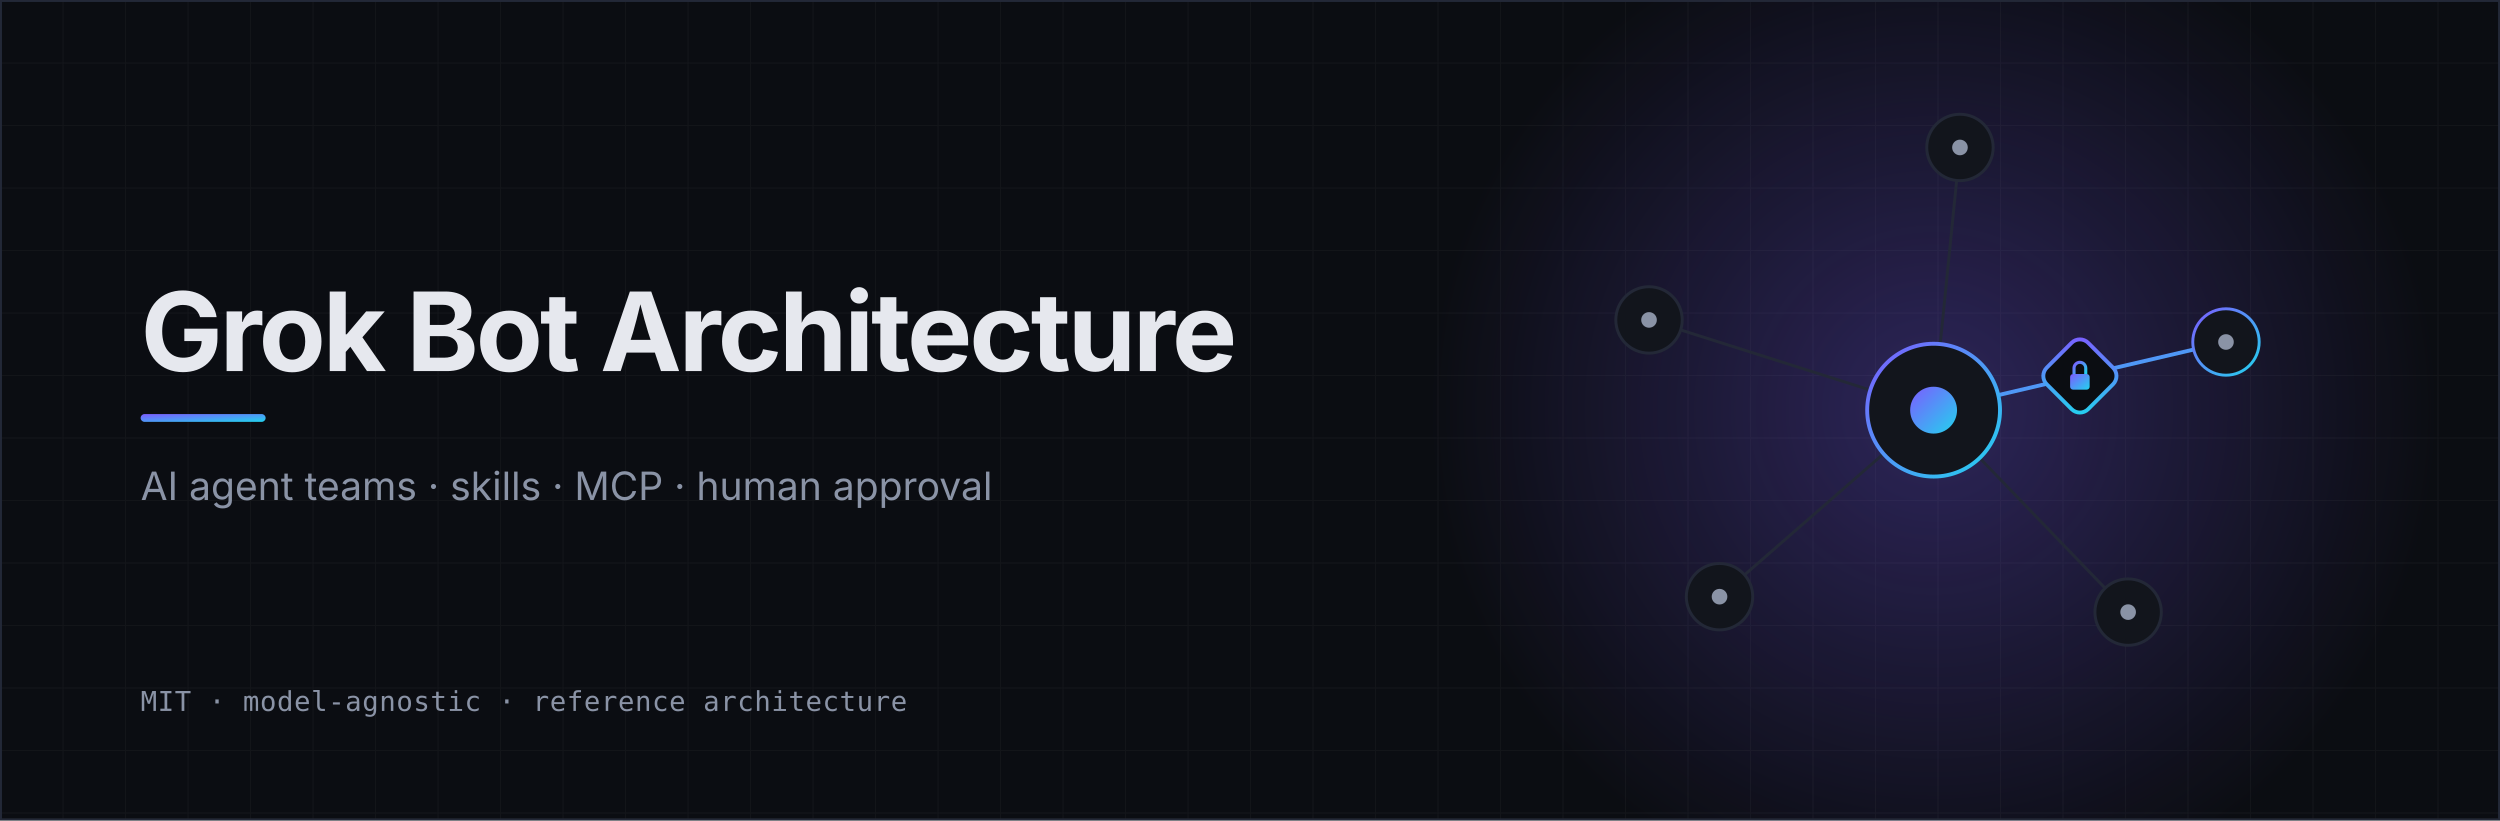
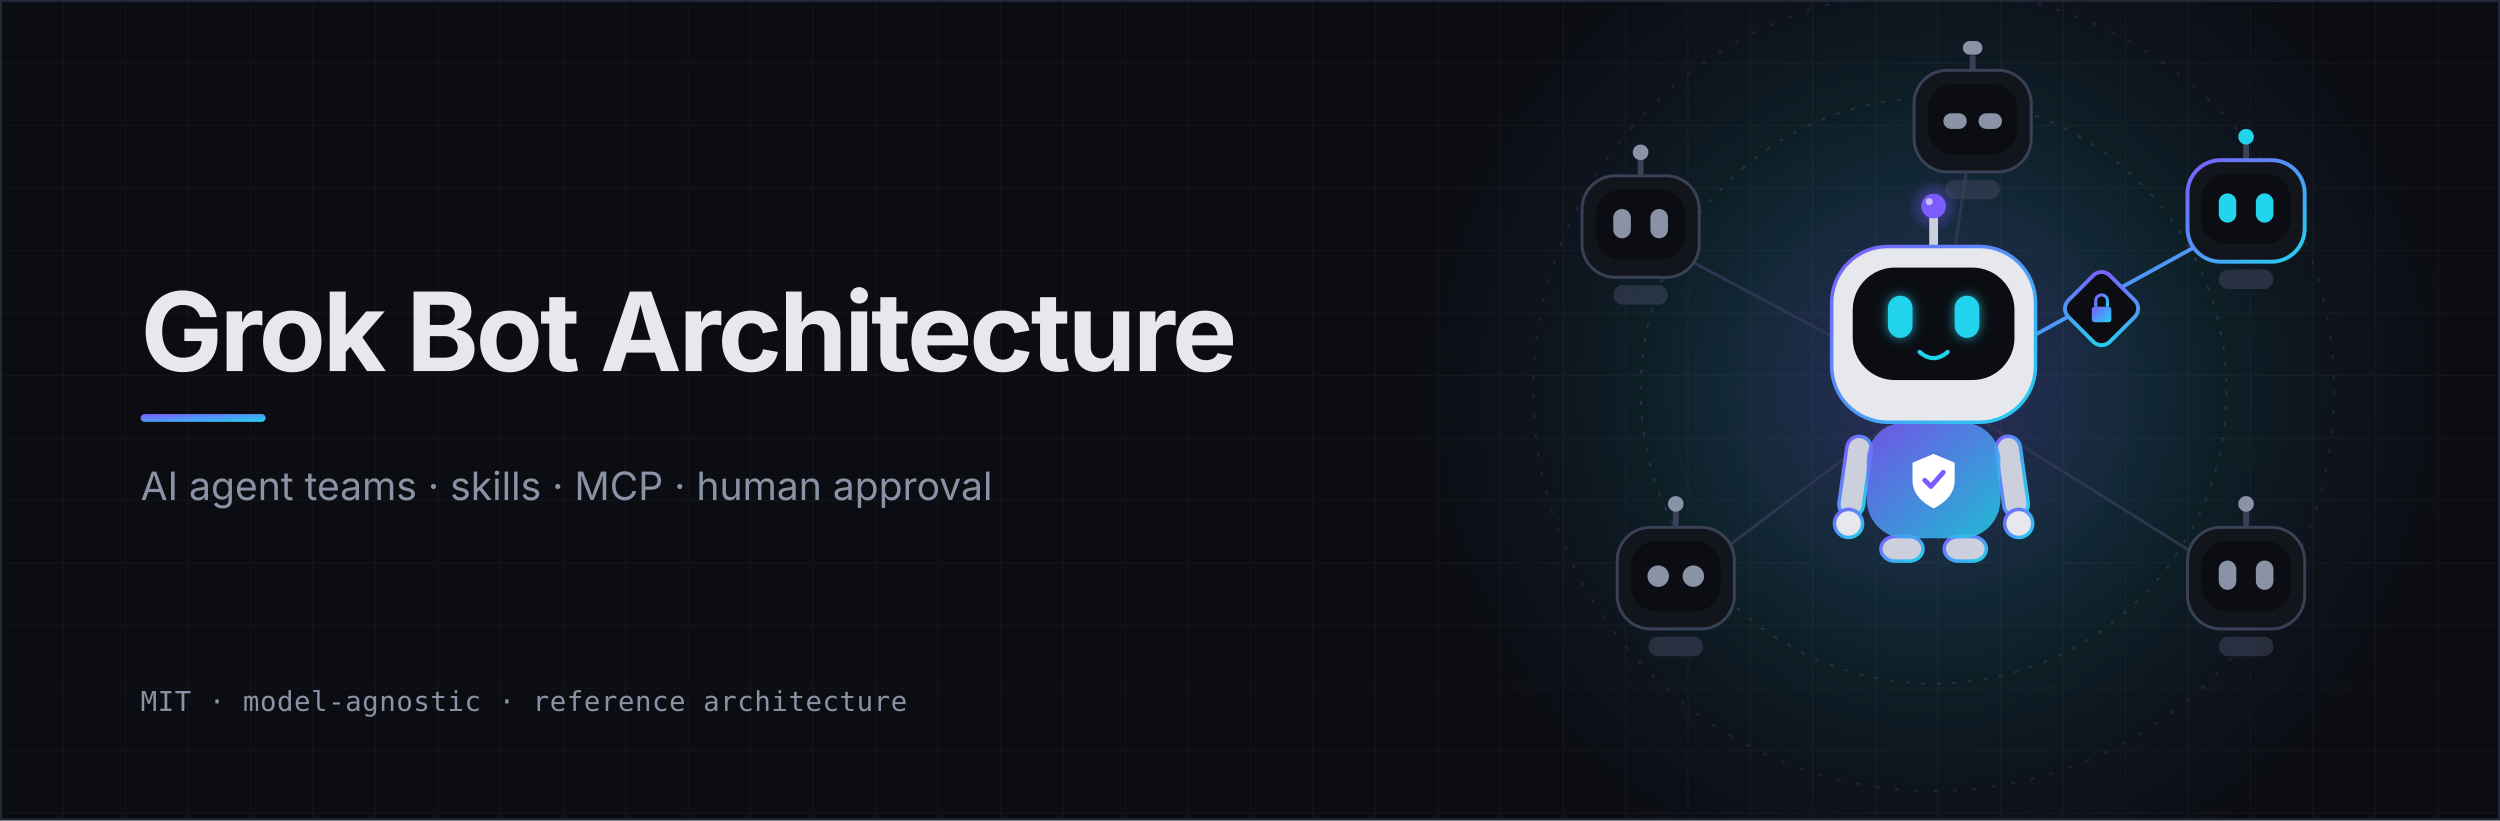
<svg xmlns="http://www.w3.org/2000/svg" viewBox="0 0 1280 420" width="1280" height="420" role="img" aria-label="Grok Bot Architecture: AI agent teams, skills, MCP, human approval">
  <defs>
-     <linearGradient id="bnd-acc" x1="0" y1="0" x2="1" y2="1">
+     <linearGradient id="bn-acc" x1="0" y1="0" x2="1" y2="1">
      <stop offset="0" stop-color="#7C5CFF" />
      <stop offset="1" stop-color="#22D3EE" />
    </linearGradient>
-     <radialGradient id="bnd-glow" cx="0.5" cy="0.5" r="0.5">
-       <stop offset="0" stop-color="#7C5CFF" stop-opacity="0.3" />
+     <linearGradient id="bn-body" x1="0" y1="0" x2="1" y2="1">
+       <stop offset="0" stop-color="#7C5CFF" stop-opacity=".85" />
+       <stop offset="1" stop-color="#22D3EE" stop-opacity=".85" />
+     </linearGradient>
+     <radialGradient id="bn-tip">
+       <stop offset="0" stop-color="#7C5CFF" stop-opacity=".55" />
      <stop offset="1" stop-color="#7C5CFF" stop-opacity="0" />
    </radialGradient>
-     <pattern id="bnd-grid" width="32" height="32" patternUnits="userSpaceOnUse">
+     <filter id="bn-eg" x="-60%" y="-60%" width="220%" height="220%">
+       <feGaussianBlur stdDeviation="3" />
+     </filter>
+     <radialGradient id="bn-glow" cx=".5" cy=".5" r=".5">
+       <stop offset="0" stop-color="#7C5CFF" stop-opacity="0.34" />
+       <stop offset=".55" stop-color="#22D3EE" stop-opacity="0.09" />
+       <stop offset="1" stop-color="#7C5CFF" stop-opacity="0" />
+     </radialGradient>
+     <pattern id="bn-grid" width="32" height="32" patternUnits="userSpaceOnUse">
      <path d="M32 0H0V32" fill="none" stroke="#FFFFFF" stroke-opacity="0.035" />
    </pattern>
  </defs>
  <rect width="1280" height="420" fill="#0B0D12" />
-   <rect width="1280" height="420" fill="url(#bnd-grid)" />
-   <circle cx="990" cy="210" r="260" fill="url(#bnd-glow)" />
-   <rect x="0.5" y="0.5" width="1279" height="419" fill="none" stroke="#232837" />
-   <line x1="990" y1="210" x2="844.3" y2="163.8" stroke="#232837" stroke-width="1.5" />
-   <line x1="990" y1="210" x2="1003.5" y2="75.5" stroke="#232837" stroke-width="1.5" />
-   <line x1="990" y1="210" x2="1089.6" y2="313.4" stroke="#232837" stroke-width="1.5" />
-   <line x1="990" y1="210" x2="880.4" y2="305.5" stroke="#232837" stroke-width="1.5" />
-   <line x1="990" y1="210" x2="1139.7" y2="175.1" stroke="url(#bnd-acc)" stroke-width="2" />
-   <circle cx="844.3" cy="163.8" r="17" fill="#12151C" stroke="#232837" stroke-width="1.5" />
-   <circle cx="844.3" cy="163.8" r="4" fill="#8A93A6" />
-   <circle cx="1003.5" cy="75.5" r="17" fill="#12151C" stroke="#232837" stroke-width="1.5" />
-   <circle cx="1003.5" cy="75.5" r="4" fill="#8A93A6" />
-   <circle cx="1139.7" cy="175.1" r="17" fill="#12151C" stroke="url(#bnd-acc)" stroke-width="1.5" />
-   <circle cx="1139.7" cy="175.1" r="4" fill="#8A93A6" />
-   <circle cx="1089.6" cy="313.4" r="17" fill="#12151C" stroke="#232837" stroke-width="1.5" />
-   <circle cx="1089.6" cy="313.4" r="4" fill="#8A93A6" />
-   <circle cx="880.4" cy="305.5" r="17" fill="#12151C" stroke="#232837" stroke-width="1.5" />
-   <circle cx="880.4" cy="305.5" r="4" fill="#8A93A6" />
-   <circle cx="990" cy="210" r="34" fill="#12151C" stroke="url(#bnd-acc)" stroke-width="2" />
-   <circle cx="990" cy="210" r="12" fill="url(#bnd-acc)" />
-   <g transform="translate(1064.9 192.5)">
-     <rect x="-15" y="-15" width="30" height="30" rx="6" transform="rotate(45)" fill="#0B0D12" stroke="url(#bnd-acc)" stroke-width="2" />
-     <rect x="-5" y="-1" width="10" height="8" rx="1.5" fill="url(#bnd-acc)" />
-     <path d="M-3 -1V-4a3 3 0 0 1 6 0V-1" fill="none" stroke="url(#bnd-acc)" stroke-width="1.6" />
+   <rect width="1280" height="420" fill="url(#bn-grid)" />
+   <circle cx="990" cy="200" r="270" fill="url(#bn-glow)" />
+   <rect x=".5" y=".5" width="1279" height="419" fill="none" stroke="#232837" />
+   <circle cx="990" cy="200" r="150" fill="none" stroke="#2E3550" stroke-width="1" stroke-dasharray="2 6" opacity=".8" />
+   <circle cx="990" cy="200" r="205" fill="none" stroke="#2E3550" stroke-width="1" stroke-dasharray="2 8" opacity=".5" />
+   <line x1="990" y1="200" x2="840" y2="120" stroke="#2E3550" stroke-width="1.5" />
+   <line x1="990" y1="200" x2="858" y2="300" stroke="#2E3550" stroke-width="1.5" />
+   <line x1="990" y1="200" x2="1010" y2="66" stroke="#2E3550" stroke-width="1.5" />
+   <line x1="990" y1="200" x2="1150" y2="300" stroke="#2E3550" stroke-width="1.5" />
+   <line x1="990" y1="200" x2="1150" y2="112" stroke="url(#bn-acc)" stroke-width="2" />
+   <g transform="translate(840 120)">
+     <rect x="-1.5" y="-40" width="3" height="10" rx="1.5" fill="#3A4156" />
+     <circle cy="-42" r="4" fill="#8A93A6" />
+     <rect x="-30" y="-30" width="60" height="52" rx="17" fill="#12151C" stroke="#3A4156" stroke-width="1.5" />
+     <rect x="-23" y="-23" width="46" height="36" rx="13" fill="#0B0D12" />
+     <g transform="translate(0 -4)">
+       <rect x="-14" y="-9" width="9" height="15" rx="4.5" fill="#8A93A6" />
+       <rect x="5" y="-9" width="9" height="15" rx="4.5" fill="#8A93A6" />
+     </g>
+     <rect x="-14" y="26" width="28" height="10" rx="5" fill="#3A4156" opacity=".6" />
+   </g>
+   <g transform="translate(858 300)">
+     <rect x="-1.5" y="-40" width="3" height="10" rx="1.5" fill="#3A4156" />
+     <circle cy="-42" r="4" fill="#8A93A6" />
+     <rect x="-30" y="-30" width="60" height="52" rx="17" fill="#12151C" stroke="#3A4156" stroke-width="1.5" />
+     <rect x="-23" y="-23" width="46" height="36" rx="13" fill="#0B0D12" />
+     <g transform="translate(0 -4)">
+       <circle cx="-9" cy="-1" r="5.5" fill="#8A93A6" />
+       <circle cx="9" cy="-1" r="5.5" fill="#8A93A6" />
+     </g>
+     <rect x="-14" y="26" width="28" height="10" rx="5" fill="#3A4156" opacity=".6" />
+   </g>
+   <g transform="translate(1010 66)">
+     <rect x="-1.5" y="-38" width="3" height="8" rx="1.5" fill="#3A4156" />
+     <rect x="-5" y="-45" width="10" height="7" rx="3.5" fill="#8A93A6" />
+     <rect x="-30" y="-30" width="60" height="52" rx="17" fill="#12151C" stroke="#3A4156" stroke-width="1.5" />
+     <rect x="-23" y="-23" width="46" height="36" rx="13" fill="#0B0D12" />
+     <g transform="translate(0 -4)">
+       <rect x="-15" y="-4" width="12" height="8" rx="4" fill="#8A93A6" />
+       <rect x="3" y="-4" width="12" height="8" rx="4" fill="#8A93A6" />
+     </g>
+     <rect x="-14" y="26" width="28" height="10" rx="5" fill="#3A4156" opacity=".6" />
+   </g>
+   <g transform="translate(1150 300)">
+     <rect x="-1.5" y="-40" width="3" height="10" rx="1.5" fill="#3A4156" />
+     <circle cy="-42" r="4" fill="#8A93A6" />
+     <rect x="-30" y="-30" width="60" height="52" rx="17" fill="#12151C" stroke="#3A4156" stroke-width="1.5" />
+     <rect x="-23" y="-23" width="46" height="36" rx="13" fill="#0B0D12" />
+     <g transform="translate(0 -4)">
+       <rect x="-14" y="-9" width="9" height="15" rx="4.5" fill="#8A93A6" />
+       <rect x="5" y="-9" width="9" height="15" rx="4.5" fill="#8A93A6" />
+     </g>
+     <rect x="-14" y="26" width="28" height="10" rx="5" fill="#3A4156" opacity=".6" />
+   </g>
+   <g transform="translate(1150 112)">
+     <rect x="-1.5" y="-40" width="3" height="10" rx="1.5" fill="#3A4156" />
+     <circle cy="-42" r="4" fill="#22D3EE" />
+     <rect x="-30" y="-30" width="60" height="52" rx="17" fill="#12151C" stroke="url(#bn-acc)" stroke-width="2" />
+     <rect x="-23" y="-23" width="46" height="36" rx="13" fill="#0B0D12" />
+     <g transform="translate(0 -4)">
+       <rect x="-14" y="-9" width="9" height="15" rx="4.5" fill="#22D3EE" />
+       <rect x="5" y="-9" width="9" height="15" rx="4.5" fill="#22D3EE" />
+     </g>
+     <rect x="-14" y="26" width="28" height="10" rx="5" fill="#3A4156" opacity=".6" />
+   </g>
+   <g transform="translate(1076.0 158.0)">
+     <rect x="-15" y="-15" width="30" height="30" rx="6" transform="rotate(45)" fill="#0B0D12" stroke="url(#bn-acc)" stroke-width="2" />
+     <rect x="-5" y="-1" width="10" height="8" rx="1.5" fill="url(#bn-acc)" />
+     <path d="M-3 -1V-4a3 3 0 0 1 6 0V-1" fill="none" stroke="url(#bn-acc)" stroke-width="1.6" />
+   </g>
+   <g transform="translate(882.0 90.2) scale(0.9)">
+     <g transform="translate(78 152) rotate(8)">
+       <rect x="-7" y="-4" width="14" height="46" rx="7" fill="#CBD0DC" stroke="url(#bn-acc)" stroke-width="2" />
+       <circle cy="46" r="8" fill="#E6E8EE" stroke="url(#bn-acc)" stroke-width="2" />
+     </g>
+     <g transform="translate(162 152) rotate(-8)">
+       <rect x="-7" y="-4" width="14" height="46" rx="7" fill="#CBD0DC" stroke="url(#bn-acc)" stroke-width="2" />
+       <circle cy="46" r="8" fill="#E6E8EE" stroke="url(#bn-acc)" stroke-width="2" />
+     </g>
+     <rect x="90" y="205" width="24" height="14" rx="8" fill="#CBD0DC" stroke="url(#bn-acc)" stroke-width="2" />
+     <rect x="126" y="205" width="24" height="14" rx="8" fill="#CBD0DC" stroke="url(#bn-acc)" stroke-width="2" />
+     <rect x="82" y="140" width="76" height="66" rx="22" fill="url(#bn-body)" />
+     <g transform="translate(120 172)">
+       <path d="M0-14L12-9V1C12 9 6 14 0 17C-6 14-12 9-12 1V-9Z" fill="#FFFFFF" />
+       <path d="M-5 1L-1.5 4.5L5.5-3.5" fill="none" stroke="#7C5CFF" stroke-width="2.8" stroke-linecap="round" stroke-linejoin="round" />
+     </g>
+     <circle cx="120" cy="17" r="15" fill="url(#bn-tip)" />
+     <rect x="117.5" y="22" width="5" height="22" rx="2.5" fill="#CBD0DC" />
+     <circle cx="120" cy="17" r="7" fill="#7C5CFF" />
+     <circle cx="117.5" cy="14.5" r="2" fill="#FFFFFF" fill-opacity=".6" />
+     <rect x="62" y="40" width="116" height="100" rx="32" fill="#E6E8EE" stroke="url(#bn-acc)" stroke-width="2" />
+     <rect x="74" y="52" width="92" height="64" rx="24" fill="#0B0D12" />
+     <g filter="url(#bn-eg)" opacity=".7">
+       <rect x="94" y="68" width="14" height="24" rx="7" fill="#22D3EE" />
+       <rect x="132" y="68" width="14" height="24" rx="7" fill="#22D3EE" />
+     </g>
+     <rect x="94" y="68" width="14" height="24" rx="7" fill="#22D3EE" />
+     <rect x="132" y="68" width="14" height="24" rx="7" fill="#22D3EE" />
+     <path d="M112 100q8 7 16 0" fill="none" stroke="#22D3EE" stroke-width="2.4" stroke-linecap="round" />
  </g>
  <text x="72" y="190" font-family="Inter, -apple-system, 'Segoe UI', Helvetica, Arial, sans-serif" font-size="56" font-weight="700" fill="#E6E8EE" letter-spacing="-1.5">Grok Bot Architecture</text>
-   <rect x="72" y="212" width="64" height="4" rx="2" fill="url(#bnd-acc)" />
+   <rect x="72" y="212" width="64" height="4" rx="2" fill="url(#bn-acc)" />
  <text x="72" y="256" font-family="Inter, -apple-system, 'Segoe UI', Helvetica, Arial, sans-serif" font-size="20" fill="#8A93A6">AI agent teams · skills · MCP · human approval</text>
  <text x="72" y="364" font-family="ui-monospace, SFMono-Regular, Menlo, monospace" font-size="14" fill="#8A93A6" letter-spacing="0.3">MIT · model-agnostic · reference architecture</text>
</svg>
